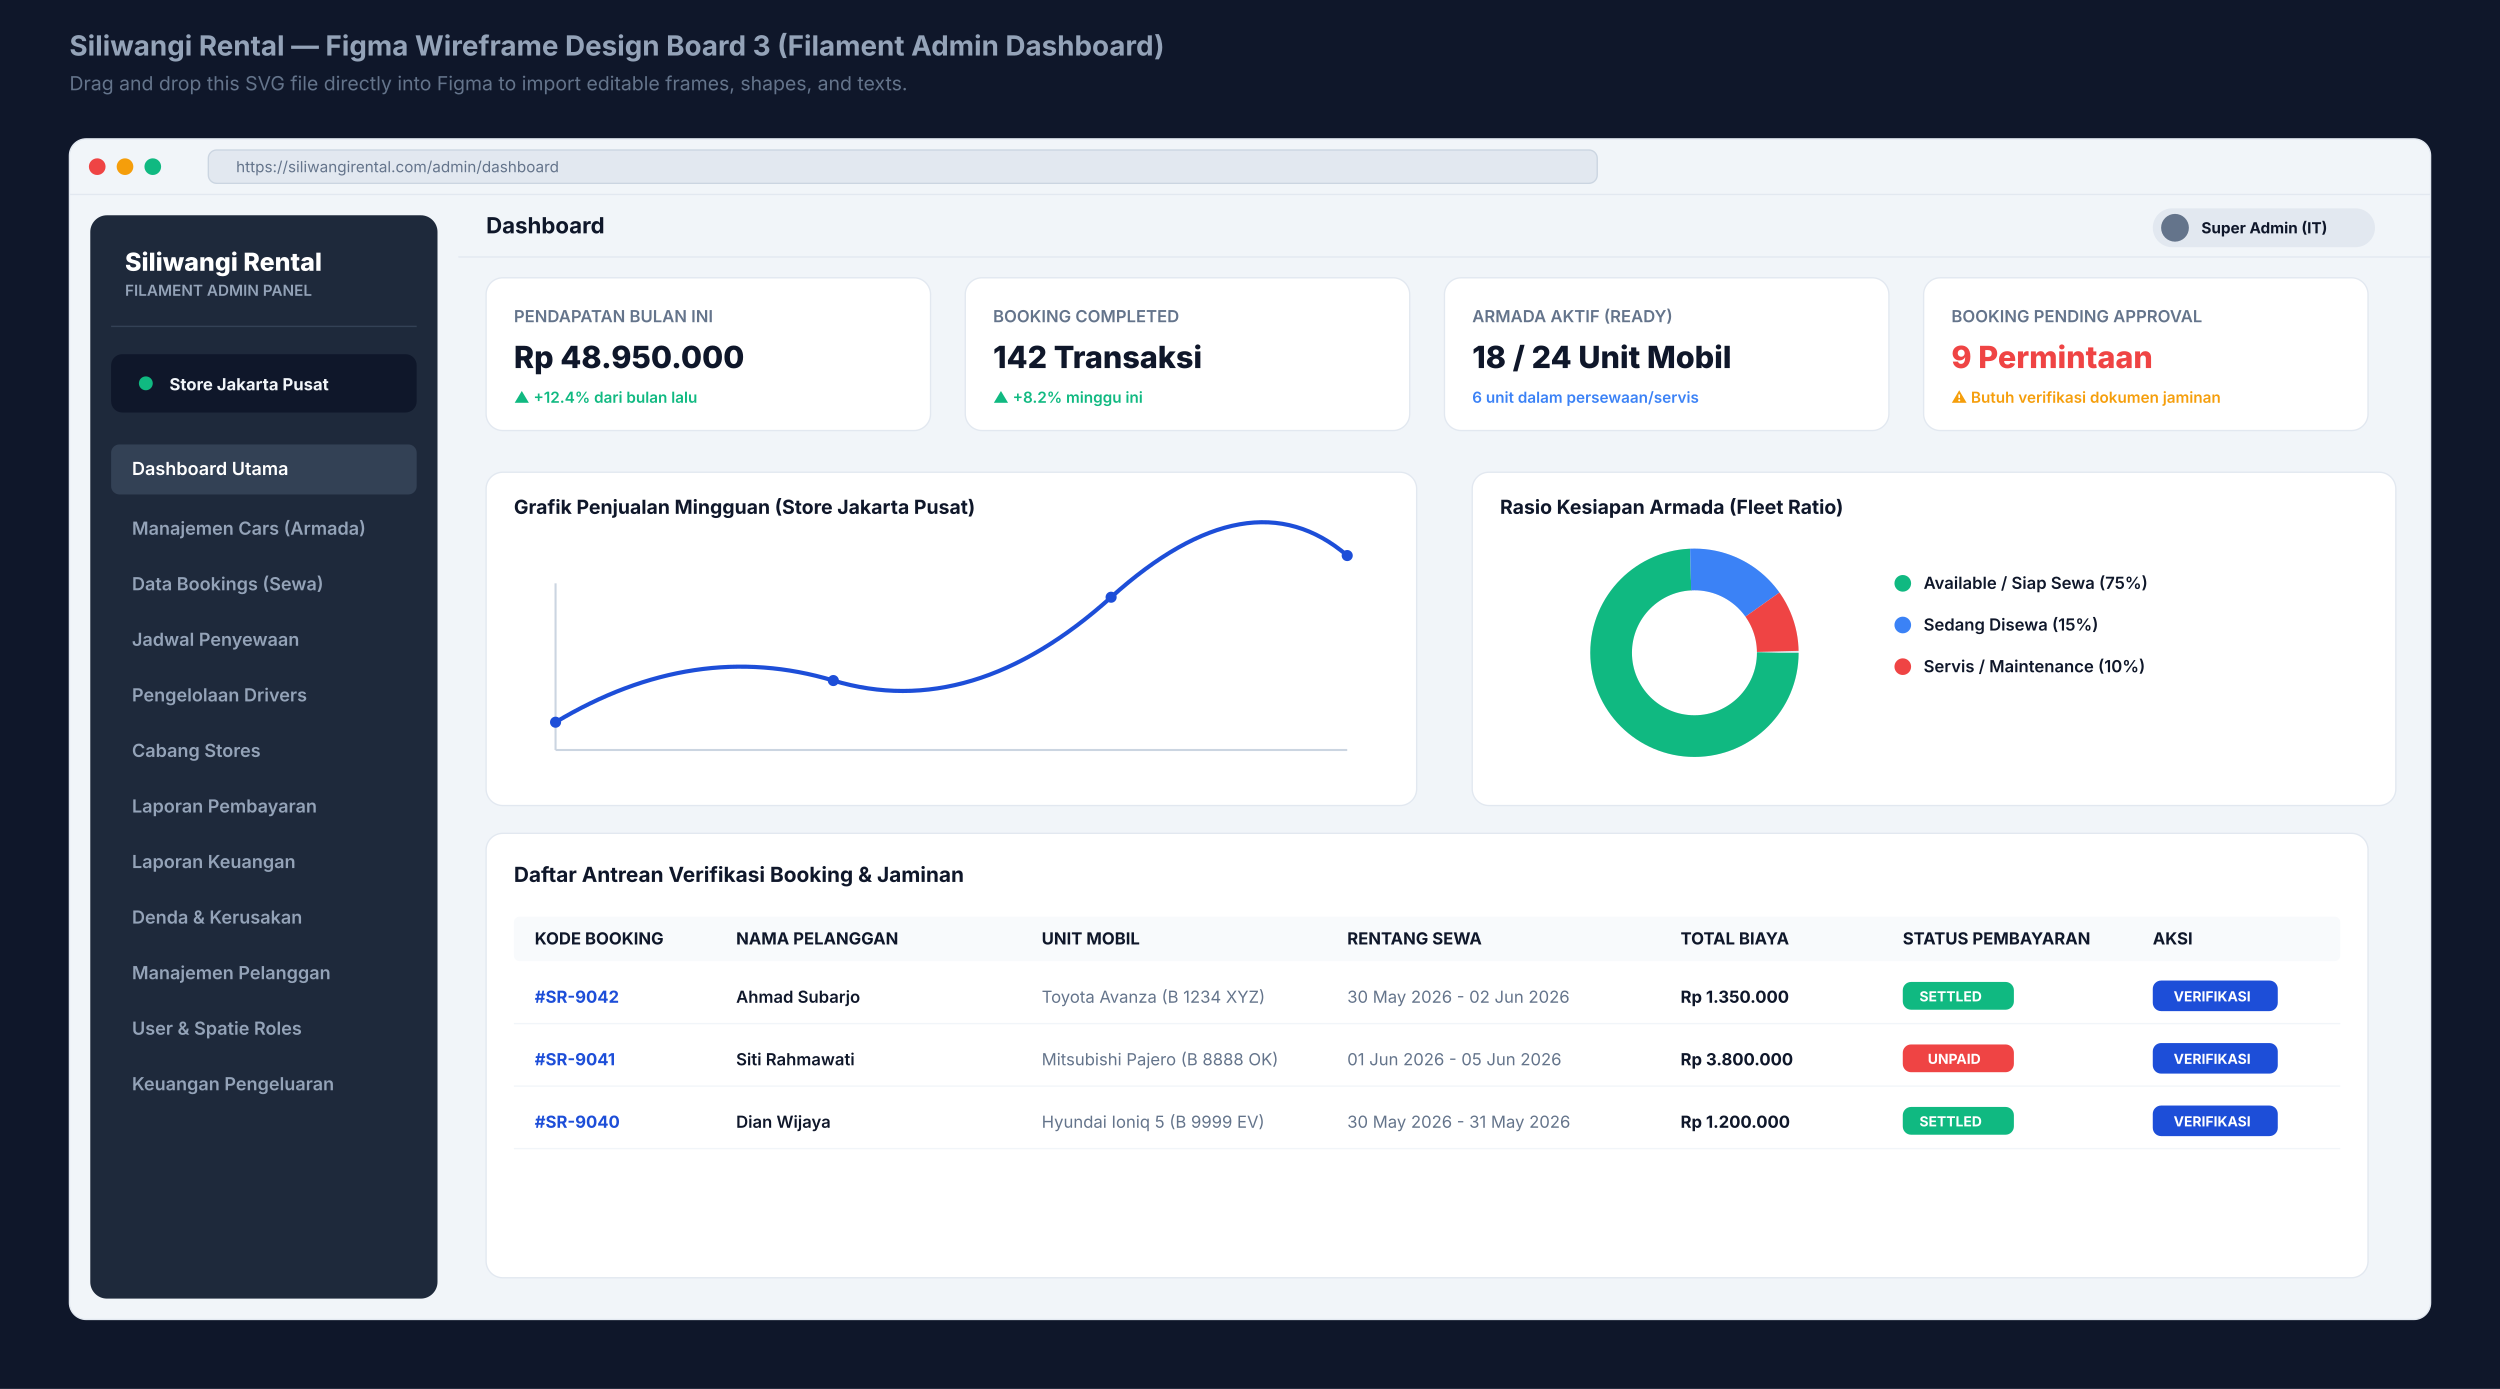
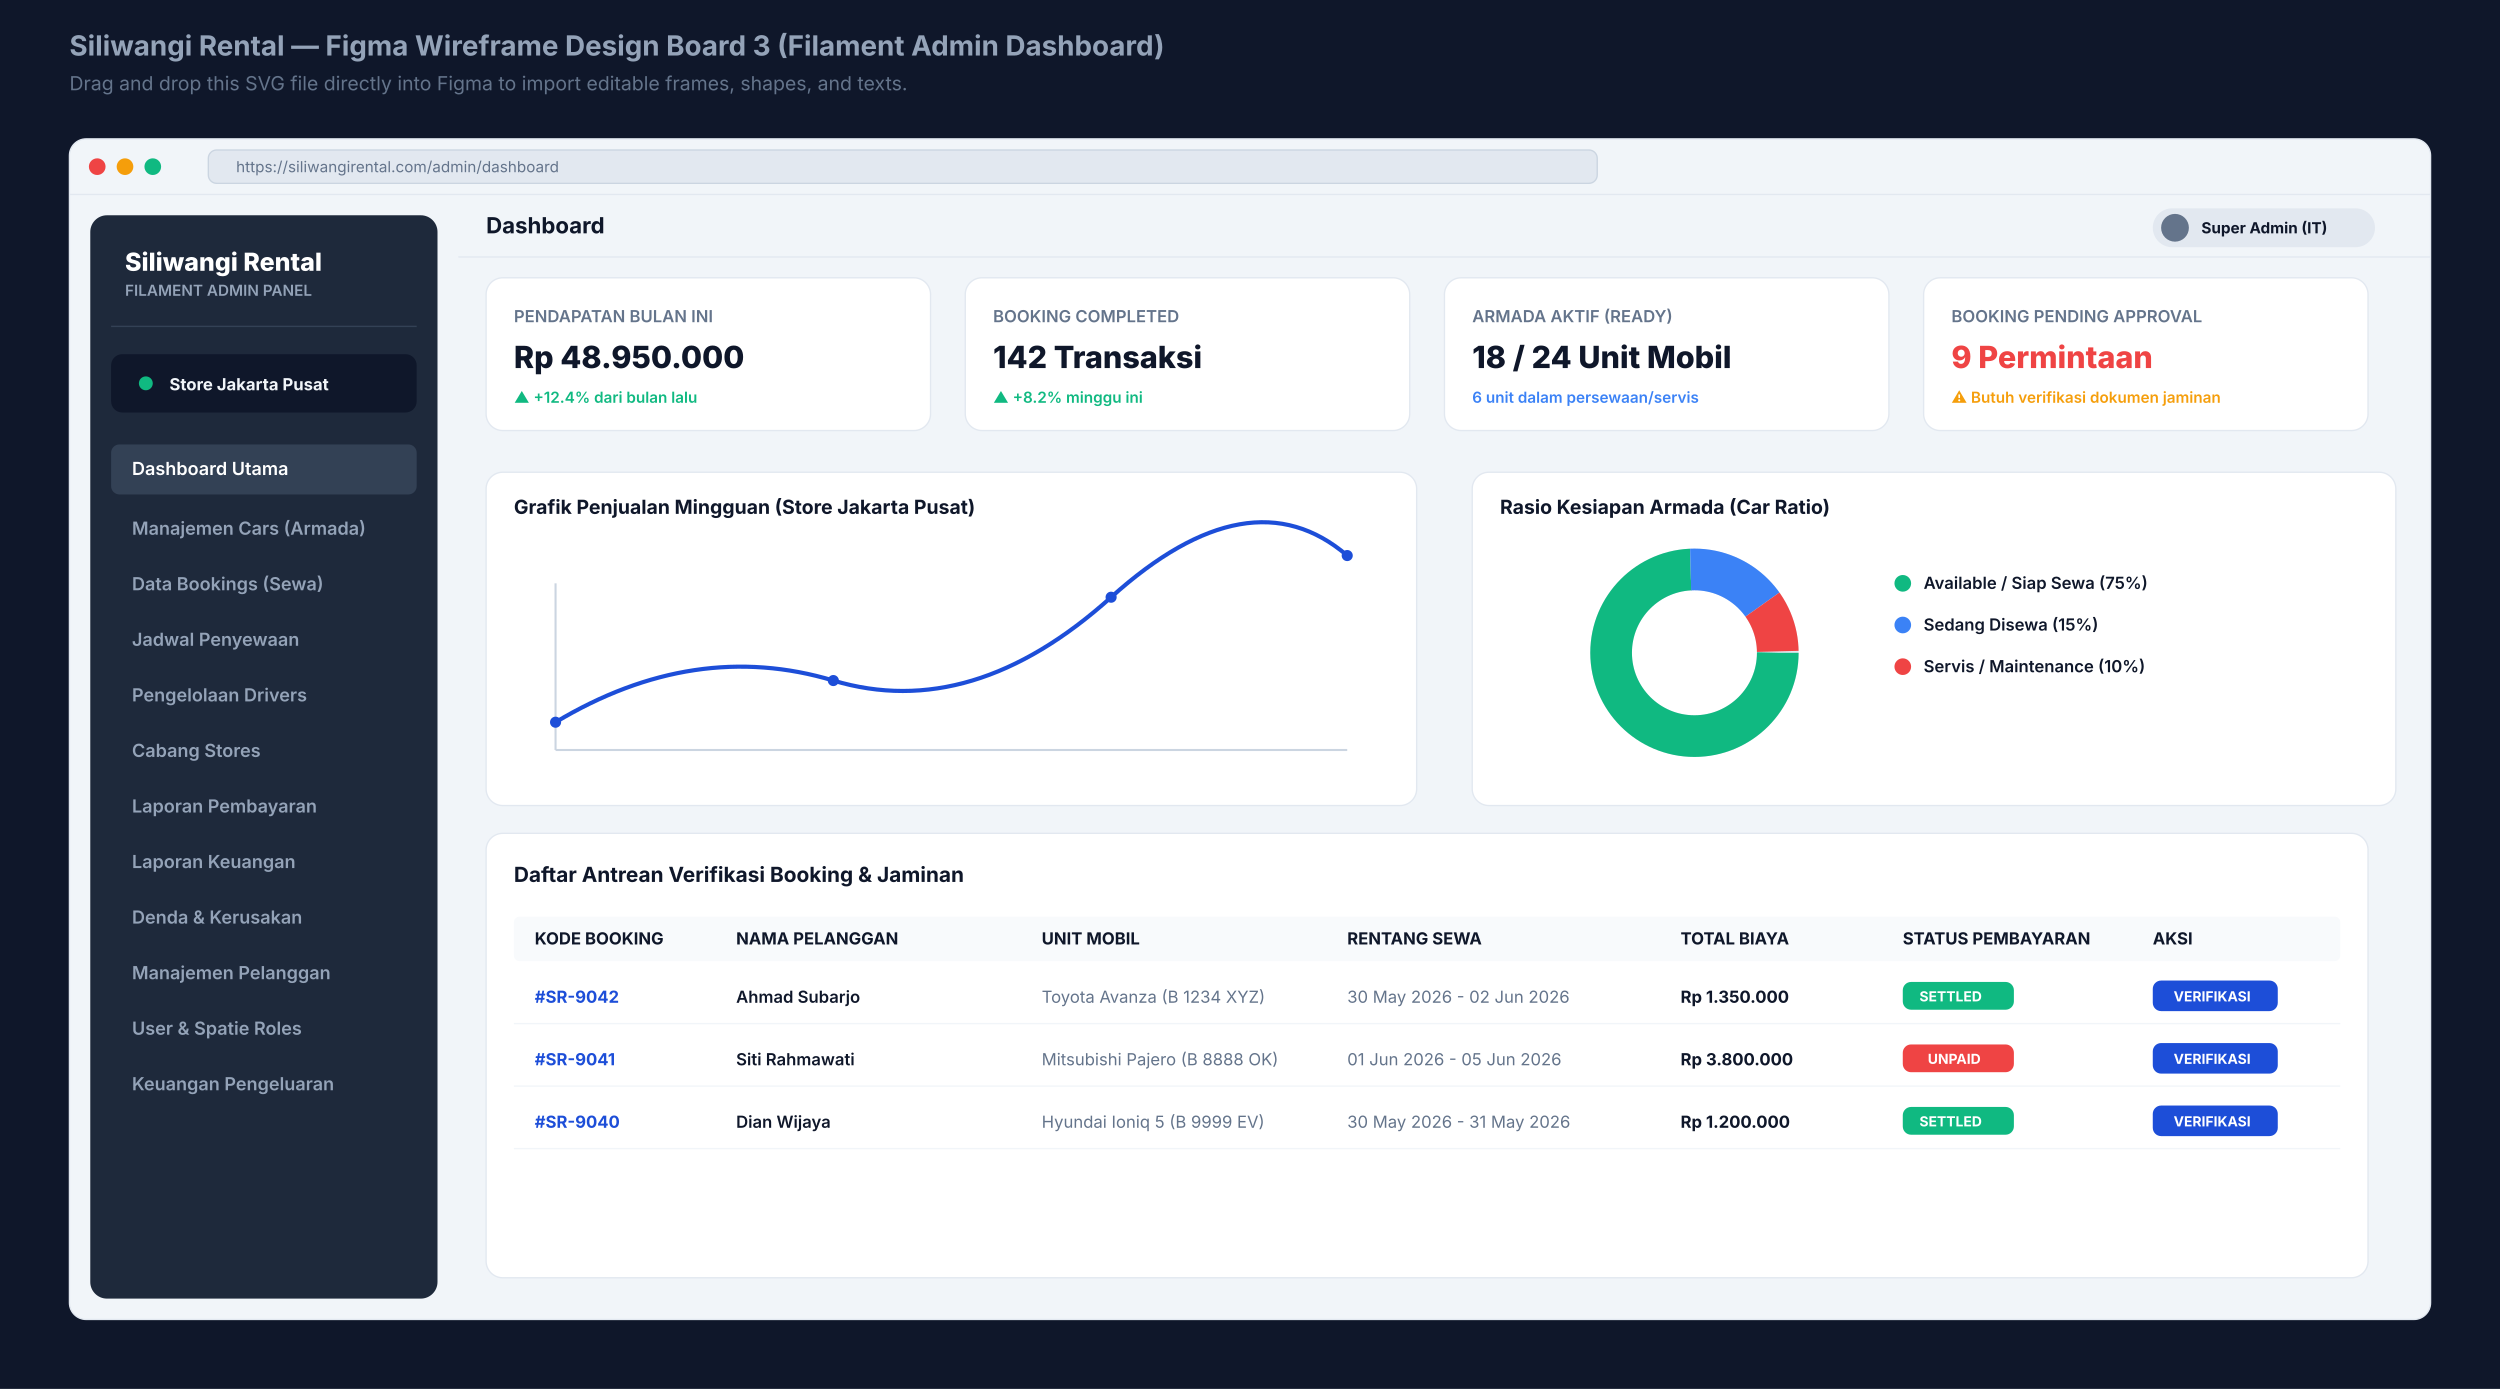
<svg xmlns="http://www.w3.org/2000/svg" viewBox="0 0 1800 1000" width="1800" height="1000" style="background-color: #0F172A; font-family: 'Inter', sans-serif;">
  <defs>
    <style>
      .bg-canvas { fill: #0F172A; }
      .bg-screen { fill: #F1F5F9; }
      .border-cool { stroke: #E2E8F0; stroke-width: 1px; fill: none; }
      .text-primary { fill: #0F172A; font-family: 'Inter', sans-serif; }
      .text-muted { fill: #64748B; font-family: 'Inter', sans-serif; }
      .text-white { fill: #FFFFFF; font-family: 'Inter', sans-serif; }
      .text-brand { fill: #1D4ED8; font-weight: bold; font-family: 'Inter', sans-serif; }
      .btn-primary { fill: #1D4ED8; }
      .btn-danger { fill: #EF4444; }
      .btn-success { fill: #10B981; }
      .card-bg { fill: #FFFFFF; stroke: #E2E8F0; stroke-width: 1px; }
      .sidebar-bg { fill: #1E293B; }
      .sidebar-active { fill: #334155; }
      .chart-bar { fill: #3B82F6; }
      .chart-line { stroke: #1D4ED8; stroke-width: 3px; fill: none; }
    </style>
  </defs>
  <rect width="1800" height="1000" class="bg-canvas" />
  <text x="50" y="40" fill="#94A3B8" font-size="20" font-weight="700">Siliwangi Rental — Figma Wireframe Design Board 3 (Filament Admin Dashboard)</text>
  <text x="50" y="65" fill="#64748B" font-size="14">Drag and drop this SVG file directly into Figma to import editable frames, shapes, and texts.</text>
  <g id="Frame_5_Admin_Dashboard" transform="translate(50, 100)">
    <rect width="1700" height="850" class="bg-screen" rx="12" />
    <rect width="1700" height="850" class="border-cool" rx="12" />
    <g id="Browser_Header_5">
      <circle cx="20" cy="20" r="6" fill="#EF4444" />
      <circle cx="40" cy="20" r="6" fill="#F59E0B" />
      <circle cx="60" cy="20" r="6" fill="#10B981" />
      <rect x="100" y="8" width="1000" height="24" rx="6" fill="#E2E8F0" stroke="#CBD5E1" stroke-width="1" />
      <text x="120" y="24" class="text-muted" font-size="11">https://siliwangirental.com/admin/dashboard</text>
      <line x1="0" y1="40" x2="1700" y2="40" stroke="#E2E8F0" stroke-width="1" />
    </g>
    <g id="Sidebar" transform="translate(15, 55)">
      <rect width="250" height="780" class="sidebar-bg" rx="12" />
      <text x="25" y="40" fill="#FFFFFF" font-size="18" font-weight="800">Siliwangi Rental</text>
      <text x="25" y="58" fill="#94A3B8" font-size="11" font-weight="600">FILAMENT ADMIN PANEL</text>
      <line x1="15" y1="80" x2="235" y2="80" stroke="#334155" stroke-width="1" />
      <g transform="translate(15, 100)">
        <rect width="220" height="42" rx="8" fill="#0F172A" />
        <circle cx="25" cy="21" r="5" fill="#10B981" />
        <text x="42" y="26" fill="#F1F5F9" font-size="12" font-weight="700">Store Jakarta Pusat</text>
      </g>
      <g transform="translate(15, 165)" font-size="13" font-weight="600">
        <g>
          <rect width="220" height="36" class="sidebar-active" rx="6" />
          <text x="15" y="22" fill="#FFFFFF">Dashboard Utama</text>
        </g>
        <text x="15" y="65" fill="#94A3B8">Manajemen Cars (Armada)</text>
        <text x="15" y="105" fill="#94A3B8">Data Bookings (Sewa)</text>
        <text x="15" y="145" fill="#94A3B8">Jadwal Penyewaan</text>
        <text x="15" y="185" fill="#94A3B8">Pengelolaan Drivers</text>
        <text x="15" y="225" fill="#94A3B8">Cabang Stores</text>
        <text x="15" y="265" fill="#94A3B8">Laporan Pembayaran</text>
        <text x="15" y="305" fill="#94A3B8">Laporan Keuangan</text>
        <text x="15" y="345" fill="#94A3B8">Denda &amp; Kerusakan</text>
        <text x="15" y="385" fill="#94A3B8">Manajemen Pelanggan</text>
        <text x="15" y="425" fill="#94A3B8">User &amp; Spatie Roles</text>
        <text x="15" y="465" fill="#94A3B8">Keuangan Pengeluaran</text>
      </g>
    </g>
    <g id="Topbar_Header" transform="translate(280, 40)">
      <line x1="0" y1="45" x2="1420" y2="45" stroke="#E2E8F0" stroke-width="1" />
      <text x="20" y="28" class="text-primary" font-size="16" font-weight="700">Dashboard</text>
      <g transform="translate(1220, 10)">
        <rect width="160" height="28" rx="14" fill="#E2E8F0" />
        <circle cx="16" cy="14" r="10" fill="#64748B" />
        <text x="35" y="18" class="text-primary" font-size="11" font-weight="700">Super Admin (IT)</text>
      </g>
    </g>
    <g id="Content_Widgets" transform="translate(280, 100)">
      <g id="KPI_Widgets">
        <g transform="translate(20, 0)">
          <rect width="320" height="110" class="card-bg" rx="12" />
          <text x="20" y="32" class="text-muted" font-size="12" font-weight="600">PENDAPATAN BULAN INI</text>
          <text x="20" y="65" class="text-primary" font-size="22" font-weight="800">Rp 48.950.000</text>
          <text x="20" y="90" fill="#10B981" font-size="11" font-weight="600">▲ +12.4% dari bulan lalu</text>
        </g>
        <g transform="translate(365, 0)">
          <rect width="320" height="110" class="card-bg" rx="12" />
          <text x="20" y="32" class="text-muted" font-size="12" font-weight="600">BOOKING COMPLETED</text>
          <text x="20" y="65" class="text-primary" font-size="22" font-weight="800">142 Transaksi</text>
          <text x="20" y="90" fill="#10B981" font-size="11" font-weight="600">▲ +8.2% minggu ini</text>
        </g>
        <g transform="translate(710, 0)">
          <rect width="320" height="110" class="card-bg" rx="12" />
          <text x="20" y="32" class="text-muted" font-size="12" font-weight="600">ARMADA AKTIF (READY)</text>
          <text x="20" y="65" class="text-primary" font-size="22" font-weight="800">18 / 24 Unit Mobil</text>
          <text x="20" y="90" fill="#3B82F6" font-size="11" font-weight="600">6 unit dalam persewaan/servis</text>
        </g>
        <g transform="translate(1055, 0)">
          <rect width="320" height="110" class="card-bg" rx="12" />
          <text x="20" y="32" class="text-muted" font-size="12" font-weight="600">BOOKING PENDING APPROVAL</text>
          <text x="20" y="65" fill="#EF4444" font-size="22" font-weight="800">9 Permintaan</text>
          <text x="20" y="90" fill="#F59E0B" font-size="11" font-weight="600">⚠ Butuh verifikasi dokumen jaminan</text>
        </g>
      </g>
      <g id="Chart_Widgets" transform="translate(20, 140)">
        <g>
          <rect width="670" height="240" class="card-bg" rx="12" />
          <text x="20" y="30" class="text-primary" font-size="14" font-weight="700">Grafik Penjualan Mingguan (Store Jakarta Pusat)</text>
          <line x1="50" y1="200" x2="620" y2="200" stroke="#CBD5E1" stroke-width="1.5" />
          <line x1="50" y1="80" x2="50" y2="200" stroke="#CBD5E1" stroke-width="1.5" />
          <path d="M50,180 Q150,120 250,150 T450,90 T620,60" class="chart-line" />
          <circle cx="50" cy="180" r="4" fill="#1D4ED8" />
          <circle cx="250" cy="150" r="4" fill="#1D4ED8" />
          <circle cx="450" cy="90" r="4" fill="#1D4ED8" />
          <circle cx="620" cy="60" r="4" fill="#1D4ED8" />
        </g>
        <g transform="translate(710, 0)">
          <rect width="665" height="240" class="card-bg" rx="12" />
-           <text x="20" y="30" class="text-primary" font-size="14" font-weight="700">Rasio Kesiapan Armada (Fleet Ratio)</text>
+           <text x="20" y="30" class="text-primary" font-size="14" font-weight="700">Rasio Kesiapan Armada (Car Ratio)</text>
          <circle cx="160" cy="130" r="60" fill="none" stroke="#E2E8F0" stroke-width="30" />
          <circle cx="160" cy="130" r="60" fill="none" stroke="#10B981" stroke-width="30" stroke-dasharray="280, 376" />
          <circle cx="160" cy="130" r="60" fill="none" stroke="#3B82F6" stroke-width="30" stroke-dasharray="60, 376" stroke-dashoffset="-280" />
          <circle cx="160" cy="130" r="60" fill="none" stroke="#EF4444" stroke-width="30" stroke-dasharray="36, 376" stroke-dashoffset="-340" />
          <g transform="translate(300, 70)" font-size="12" font-weight="600">
            <circle cx="10" cy="10" r="6" fill="#10B981" />
            <text x="25" y="14" class="text-primary">Available / Siap Sewa (75%)</text>
            <circle cx="10" cy="40" r="6" fill="#3B82F6" />
            <text x="25" y="44" class="text-primary">Sedang Disewa (15%)</text>
            <circle cx="10" cy="70" r="6" fill="#EF4444" />
            <text x="25" y="74" class="text-primary">Servis / Maintenance (10%)</text>
          </g>
        </g>
      </g>
      <g id="Recent_Bookings_Table" transform="translate(20, 400)">
        <rect width="1355" height="320" class="card-bg" rx="12" />
        <text x="20" y="35" class="text-primary" font-size="15" font-weight="700">Daftar Antrean Verifikasi Booking &amp; Jaminan</text>
        <g transform="translate(20, 60)" font-size="12" font-weight="700">
          <rect width="1315" height="32" rx="4" fill="#F8FAFC" />
          <text x="15" y="20" class="text-primary">KODE BOOKING</text>
          <text x="160" y="20" class="text-primary">NAMA PELANGGAN</text>
          <text x="380" y="20" class="text-primary">UNIT MOBIL</text>
          <text x="600" y="20" class="text-primary">RENTANG SEWA</text>
          <text x="840" y="20" class="text-primary">TOTAL BIAYA</text>
          <text x="1000" y="20" class="text-primary">STATUS PEMBAYARAN</text>
          <text x="1180" y="20" class="text-primary">AKSI</text>
        </g>
        <g transform="translate(20, 102)" font-size="12">
          <text x="15" y="20" class="text-brand" font-weight="700">#SR-9042</text>
          <text x="160" y="20" class="text-primary" font-weight="600">Ahmad Subarjo</text>
          <text x="380" y="20" class="text-muted">Toyota Avanza (B 1234 XYZ)</text>
          <text x="600" y="20" class="text-muted">30 May 2026 - 02 Jun 2026</text>
          <text x="840" y="20" class="text-primary" font-weight="700">Rp 1.350.000</text>
          <rect x="1000" y="5" width="80" height="20" class="btn-success" rx="6" />
          <text x="1012" y="19" fill="#FFFFFF" font-size="10" font-weight="700">SETTLED</text>
          <rect x="1180" y="4" width="90" height="22" class="btn-primary" rx="6" />
          <text x="1195" y="19" fill="#FFFFFF" font-size="10" font-weight="700">VERIFIKASI</text>
          <line x1="0" y1="35" x2="1315" y2="35" stroke="#F1F5F9" stroke-width="1" />
        </g>
        <g transform="translate(20, 147)" font-size="12">
          <text x="15" y="20" class="text-brand" font-weight="700">#SR-9041</text>
          <text x="160" y="20" class="text-primary" font-weight="600">Siti Rahmawati</text>
          <text x="380" y="20" class="text-muted">Mitsubishi Pajero (B 8888 OK)</text>
          <text x="600" y="20" class="text-muted">01 Jun 2026 - 05 Jun 2026</text>
          <text x="840" y="20" class="text-primary" font-weight="700">Rp 3.800.000</text>
          <rect x="1000" y="5" width="80" height="20" class="btn-danger" rx="6" />
          <text x="1018" y="19" fill="#FFFFFF" font-size="10" font-weight="700">UNPAID</text>
          <rect x="1180" y="4" width="90" height="22" class="btn-primary" rx="6" />
          <text x="1195" y="19" fill="#FFFFFF" font-size="10" font-weight="700">VERIFIKASI</text>
          <line x1="0" y1="35" x2="1315" y2="35" stroke="#F1F5F9" stroke-width="1" />
        </g>
        <g transform="translate(20, 192)" font-size="12">
          <text x="15" y="20" class="text-brand" font-weight="700">#SR-9040</text>
          <text x="160" y="20" class="text-primary" font-weight="600">Dian Wijaya</text>
          <text x="380" y="20" class="text-muted">Hyundai Ioniq 5 (B 9999 EV)</text>
          <text x="600" y="20" class="text-muted">30 May 2026 - 31 May 2026</text>
          <text x="840" y="20" class="text-primary" font-weight="700">Rp 1.200.000</text>
          <rect x="1000" y="5" width="80" height="20" class="btn-success" rx="6" />
          <text x="1012" y="19" fill="#FFFFFF" font-size="10" font-weight="700">SETTLED</text>
          <rect x="1180" y="4" width="90" height="22" class="btn-primary" rx="6" />
          <text x="1195" y="19" fill="#FFFFFF" font-size="10" font-weight="700">VERIFIKASI</text>
          <line x1="0" y1="35" x2="1315" y2="35" stroke="#F1F5F9" stroke-width="1" />
        </g>
      </g>
    </g>
  </g>
</svg>
